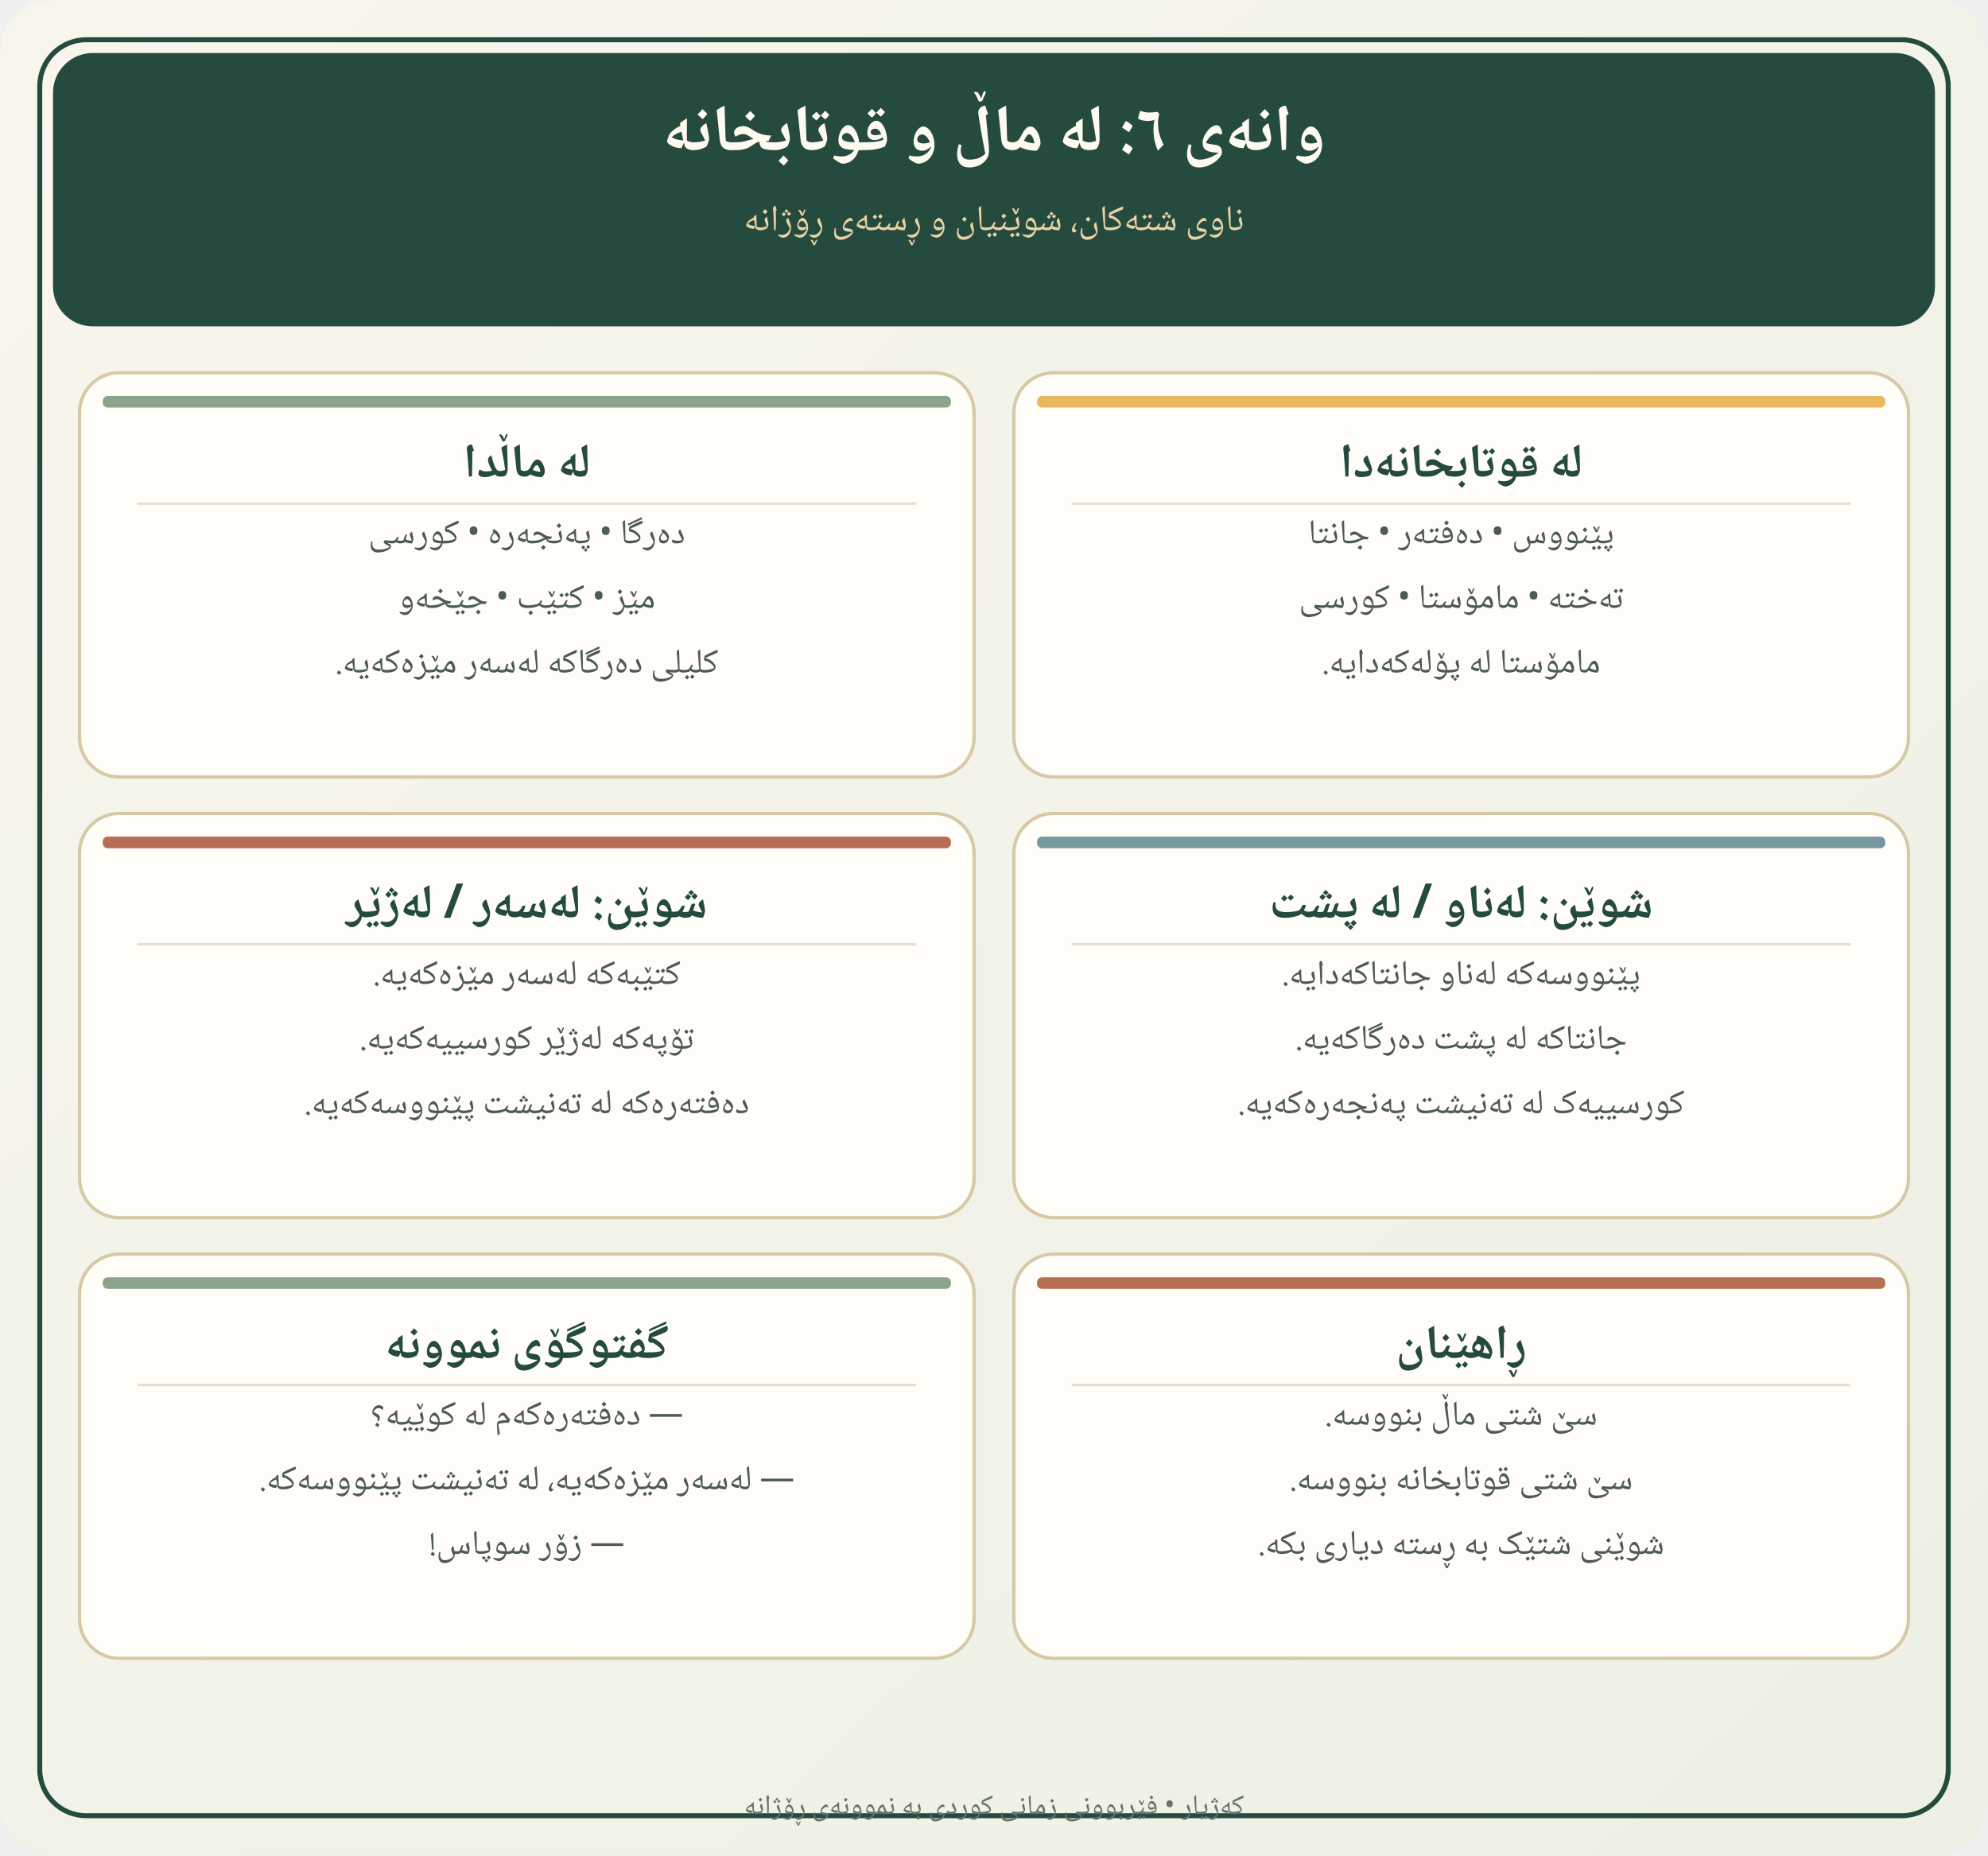
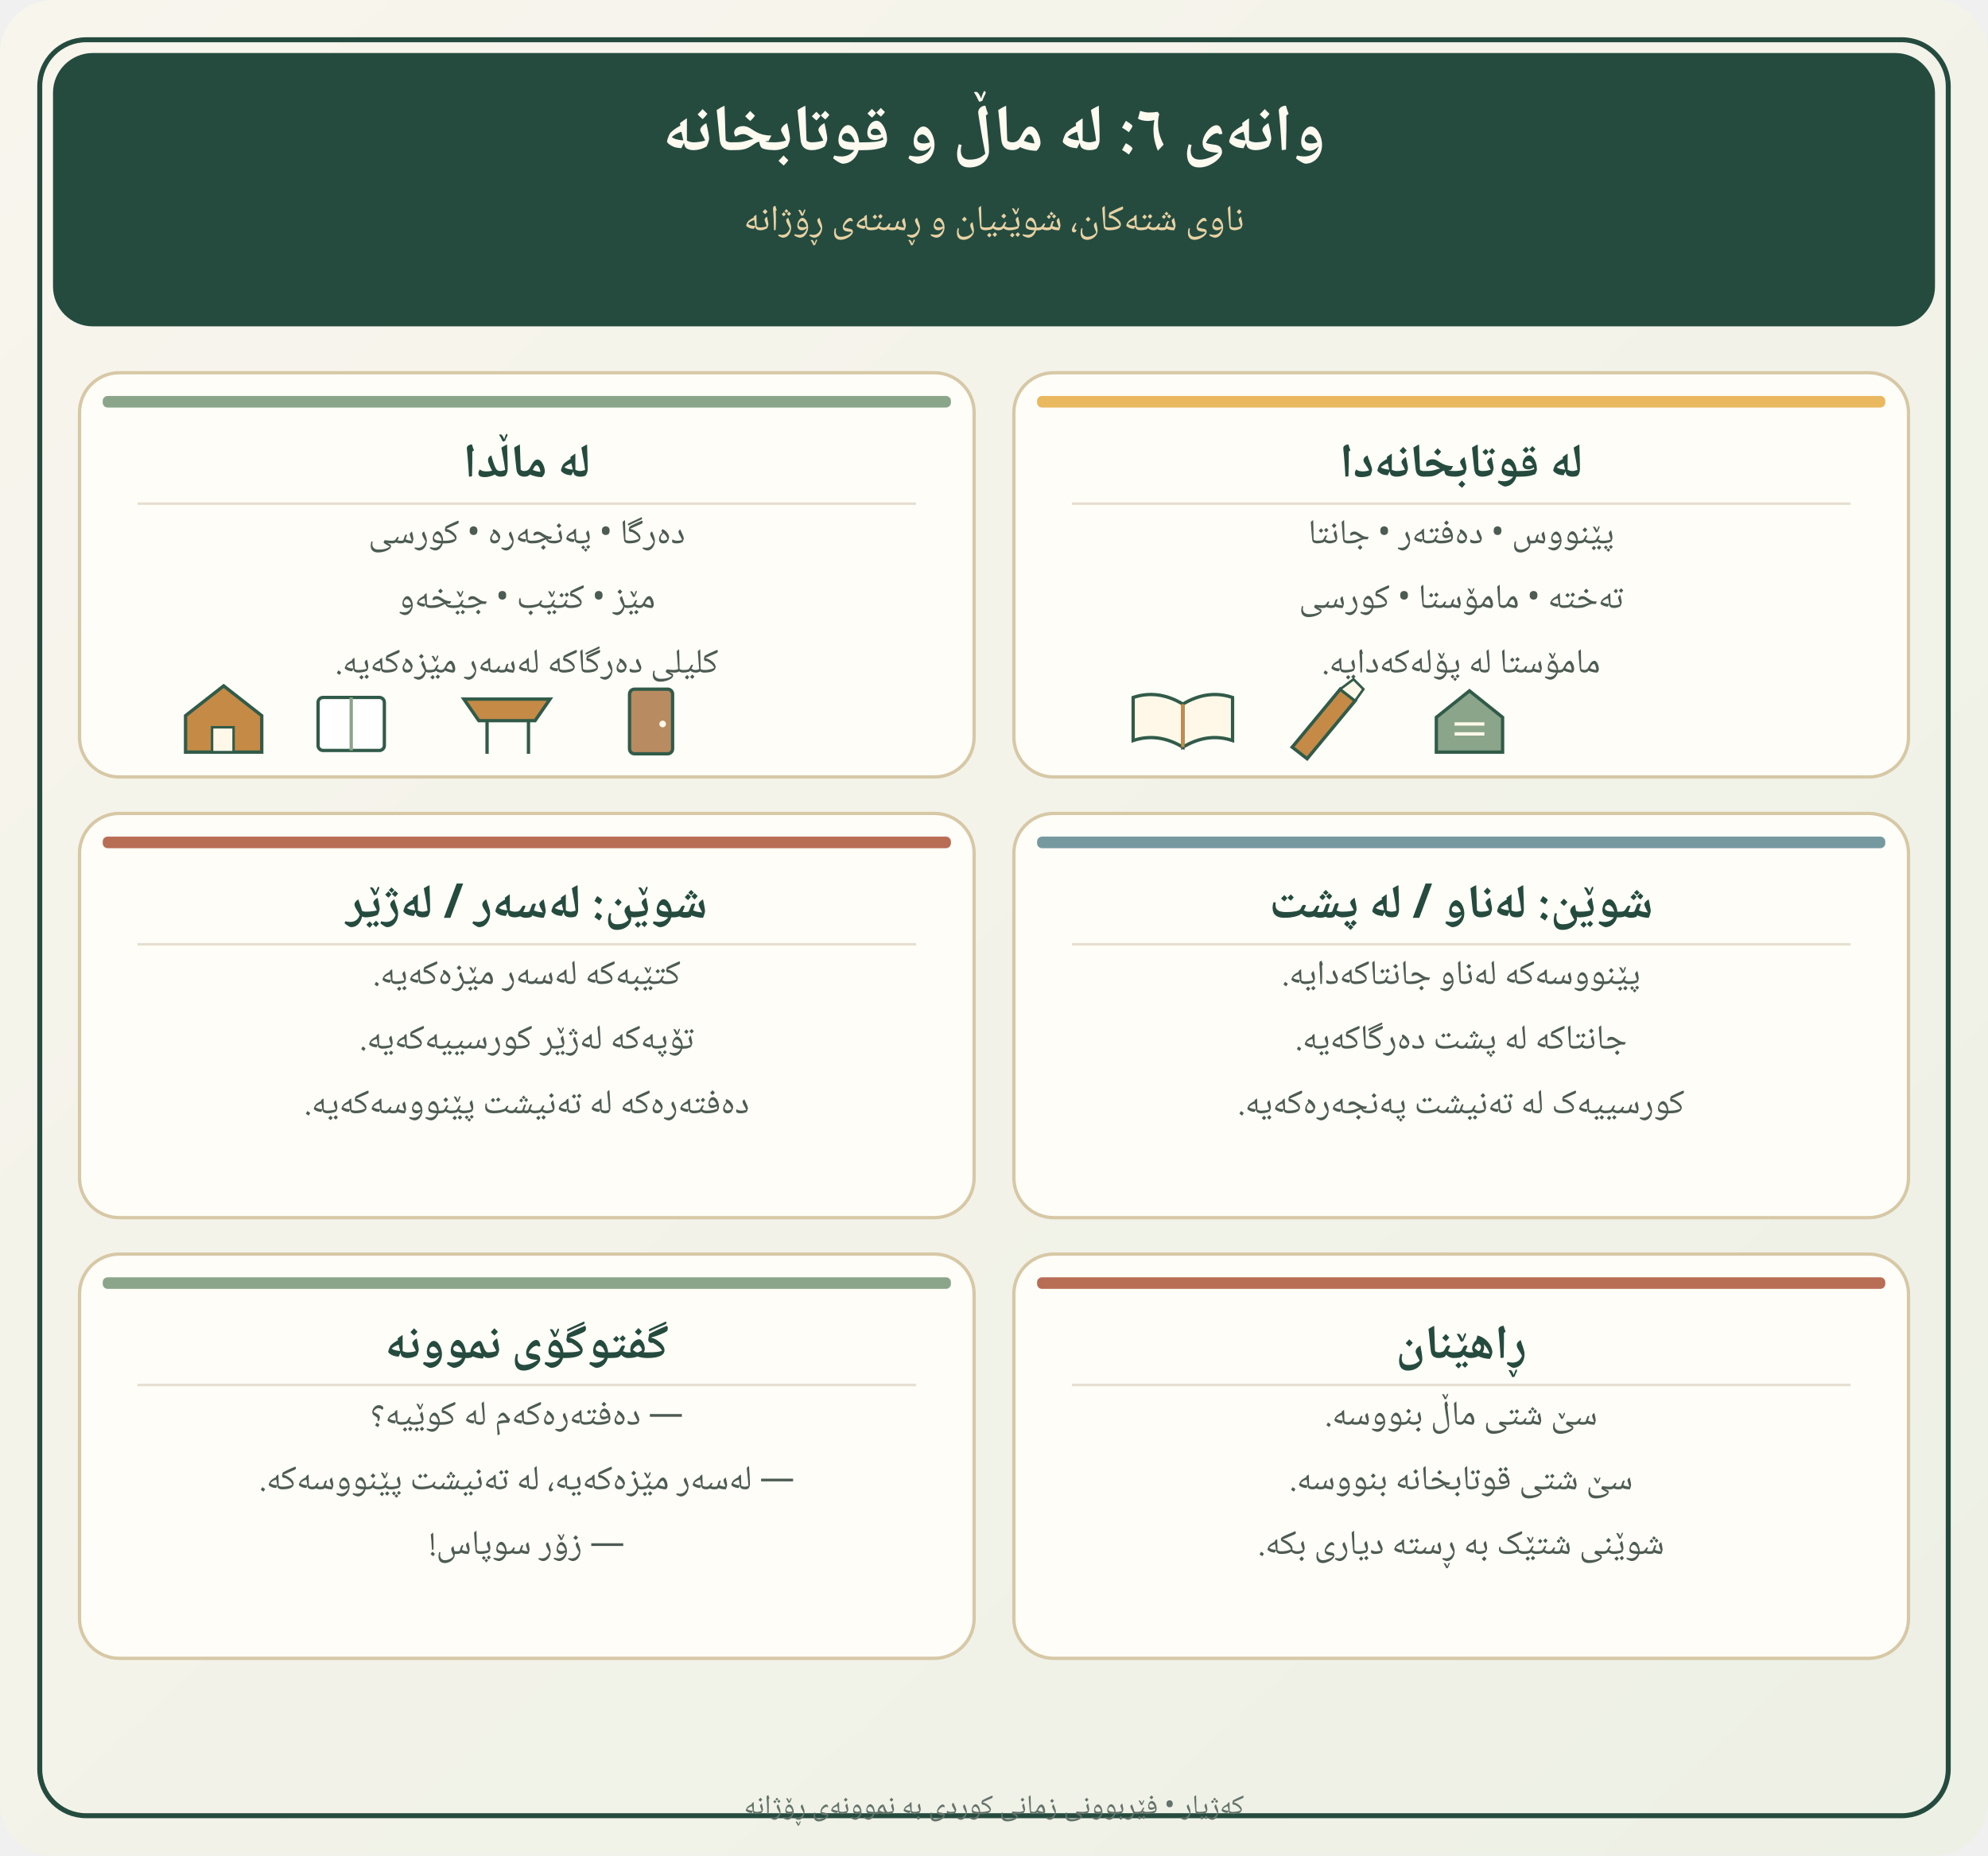
<svg xmlns="http://www.w3.org/2000/svg" width="1200" height="1120" viewBox="0 0 1200 1120" role="img" aria-label="وانەی ٦: لە ماڵ و قوتابخانە">
  <defs>
    <linearGradient id="bg" x1="0" y1="0" x2="1" y2="1">
      <stop offset="0" stop-color="#f8f5ed" />
      <stop offset="1" stop-color="#edf0e5" />
    </linearGradient>
  </defs>
  <rect width="1200" height="1120" rx="32" fill="url(#bg)" />
  <rect x="24" y="24" width="1152" height="1072" rx="28" fill="none" stroke="#254b3f" stroke-width="3" />
  <rect x="32" y="32" width="1136" height="165" rx="24" fill="#254b3f" />
  <text x="600" y="91" text-anchor="middle" direction="rtl" unicode-bidi="plaintext" font-family="Noto Naskh Arabic, Noto Sans Arabic, sans-serif" font-size="40" font-weight="700" fill="#fffaf0">وانەی ٦: لە ماڵ و قوتابخانە</text>
  <text x="600" y="139" text-anchor="middle" direction="rtl" unicode-bidi="plaintext" font-family="Noto Naskh Arabic, Noto Sans Arabic, sans-serif" font-size="22" fill="#e8d2a4">ناوی شتەکان، شوێنیان و ڕستەی ڕۆژانە</text>
  <g>
    <rect x="48" y="225" width="540" height="244" rx="24" fill="#fffdf8" stroke="#d7c8a6" stroke-width="2" />
    <rect x="62" y="239" width="512" height="7" rx="3" fill="#8ba58a" />
    <text x="318" y="288" text-anchor="middle" direction="rtl" unicode-bidi="plaintext" font-family="Noto Naskh Arabic, Noto Sans Arabic, sans-serif" font-size="29" font-weight="700" fill="#254b3f">لە ماڵدا</text>
    <path d="M83 304 H553" stroke="#e5dfd1" stroke-width="1.5" />
    <text x="318" y="328" text-anchor="middle" direction="rtl" unicode-bidi="plaintext" font-family="Noto Naskh Arabic, Noto Sans Arabic, sans-serif" font-size="21" fill="#4c5b53">دەرگا • پەنجەرە • کورسی</text>
    <text x="318" y="367" text-anchor="middle" direction="rtl" unicode-bidi="plaintext" font-family="Noto Naskh Arabic, Noto Sans Arabic, sans-serif" font-size="21" fill="#4c5b53">مێز • کتێب • جێخەو</text>
    <text x="318" y="406" text-anchor="middle" direction="rtl" unicode-bidi="plaintext" font-family="Noto Naskh Arabic, Noto Sans Arabic, sans-serif" font-size="21" fill="#4c5b53">کلیلی دەرگاکە لەسەر مێزەکەیە.</text>
+     <g aria-label="وێنەی شتەکانی ماڵ">
+       <path d="M112 432 L135 414 L158 432 V454 H112Z" fill="#c58a46" stroke="#315b49" stroke-width="2" />
+       <rect x="128" y="439" width="13" height="15" fill="#fff8e9" stroke="#315b49" stroke-width="1.5" />
+       <rect x="192" y="421" width="40" height="32" rx="3" fill="#fff" stroke="#315b49" stroke-width="2" />
+       <path d="M212 421V453" stroke="#8ba58a" stroke-width="2" />
+       <path d="M280 422 H332 L323 435 H289Z M294 435V455 M319 435V455" fill="#c58a46" stroke="#315b49" stroke-width="2" />
+       <rect x="380" y="416" width="26" height="39" rx="3" fill="#b88b60" stroke="#315b49" stroke-width="2" />
+       <circle cx="400" cy="437" r="2" fill="#fff8e9" />
+     </g>
  </g>
  <g>
    <rect x="612" y="225" width="540" height="244" rx="24" fill="#fffdf8" stroke="#d7c8a6" stroke-width="2" />
    <rect x="626" y="239" width="512" height="7" rx="3" fill="#e9b85f" />
    <text x="882" y="288" text-anchor="middle" direction="rtl" unicode-bidi="plaintext" font-family="Noto Naskh Arabic, Noto Sans Arabic, sans-serif" font-size="29" font-weight="700" fill="#254b3f">لە قوتابخانەدا</text>
    <path d="M647 304 H1117" stroke="#e5dfd1" stroke-width="1.5" />
    <text x="882" y="328" text-anchor="middle" direction="rtl" unicode-bidi="plaintext" font-family="Noto Naskh Arabic, Noto Sans Arabic, sans-serif" font-size="21" fill="#4c5b53">پێنووس • دەفتەر • جانتا</text>
    <text x="882" y="367" text-anchor="middle" direction="rtl" unicode-bidi="plaintext" font-family="Noto Naskh Arabic, Noto Sans Arabic, sans-serif" font-size="21" fill="#4c5b53">تەختە • مامۆستا • کورسی</text>
    <text x="882" y="406" text-anchor="middle" direction="rtl" unicode-bidi="plaintext" font-family="Noto Naskh Arabic, Noto Sans Arabic, sans-serif" font-size="21" fill="#4c5b53">مامۆستا لە پۆلەکەدایە.</text>
+     <g aria-label="وێنەی شتەکانی قوتابخانە">
+       <path d="M684 421 Q699 416 714 425 V451 Q699 442 684 447Z M714 425 Q729 416 744 421 V447 Q729 442 714 451Z" fill="#fff8e9" stroke="#315b49" stroke-width="2" />
+       <path d="M714 425V451" stroke="#c58a46" stroke-width="2" />
+       <path d="M780 451L809 416L818 423L789 458Z" fill="#c58a46" stroke="#315b49" stroke-width="2" />
+       <path d="M809 416L817 410L823 416L818 423Z" fill="#fff8e9" stroke="#315b49" stroke-width="1.5" />
+       <path d="M867 433 L887 417 L907 433 V454 H867Z" fill="#8ba58a" stroke="#315b49" stroke-width="2" />
+       <path d="M878 437H896 M878 443H896" stroke="#fff8e9" stroke-width="2" />
+     </g>
  </g>
  <g>
    <rect x="48" y="491" width="540" height="244" rx="24" fill="#fffdf8" stroke="#d7c8a6" stroke-width="2" />
    <rect x="62" y="505" width="512" height="7" rx="3" fill="#b86d55" />
    <text x="318" y="554" text-anchor="middle" direction="rtl" unicode-bidi="plaintext" font-family="Noto Naskh Arabic, Noto Sans Arabic, sans-serif" font-size="29" font-weight="700" fill="#254b3f">شوێن: لەسەر / لەژێر</text>
    <path d="M83 570 H553" stroke="#e5dfd1" stroke-width="1.5" />
    <text x="318" y="594" text-anchor="middle" direction="rtl" unicode-bidi="plaintext" font-family="Noto Naskh Arabic, Noto Sans Arabic, sans-serif" font-size="21" fill="#4c5b53">کتێبەکە لەسەر مێزەکەیە.</text>
    <text x="318" y="633" text-anchor="middle" direction="rtl" unicode-bidi="plaintext" font-family="Noto Naskh Arabic, Noto Sans Arabic, sans-serif" font-size="21" fill="#4c5b53">تۆپەکە لەژێر کورسییەکەیە.</text>
    <text x="318" y="672" text-anchor="middle" direction="rtl" unicode-bidi="plaintext" font-family="Noto Naskh Arabic, Noto Sans Arabic, sans-serif" font-size="21" fill="#4c5b53">دەفتەرەکە لە تەنیشت پێنووسەکەیە.</text>
  </g>
  <g>
    <rect x="612" y="491" width="540" height="244" rx="24" fill="#fffdf8" stroke="#d7c8a6" stroke-width="2" />
    <rect x="626" y="505" width="512" height="7" rx="3" fill="#7699a0" />
    <text x="882" y="554" text-anchor="middle" direction="rtl" unicode-bidi="plaintext" font-family="Noto Naskh Arabic, Noto Sans Arabic, sans-serif" font-size="29" font-weight="700" fill="#254b3f">شوێن: لەناو / لە پشت</text>
    <path d="M647 570 H1117" stroke="#e5dfd1" stroke-width="1.5" />
    <text x="882" y="594" text-anchor="middle" direction="rtl" unicode-bidi="plaintext" font-family="Noto Naskh Arabic, Noto Sans Arabic, sans-serif" font-size="21" fill="#4c5b53">پێنووسەکە لەناو جانتاکەدایە.</text>
    <text x="882" y="633" text-anchor="middle" direction="rtl" unicode-bidi="plaintext" font-family="Noto Naskh Arabic, Noto Sans Arabic, sans-serif" font-size="21" fill="#4c5b53">جانتاکە لە پشت دەرگاکەیە.</text>
    <text x="882" y="672" text-anchor="middle" direction="rtl" unicode-bidi="plaintext" font-family="Noto Naskh Arabic, Noto Sans Arabic, sans-serif" font-size="21" fill="#4c5b53">کورسییەک لە تەنیشت پەنجەرەکەیە.</text>
  </g>
  <g>
    <rect x="48" y="757" width="540" height="244" rx="24" fill="#fffdf8" stroke="#d7c8a6" stroke-width="2" />
    <rect x="62" y="771" width="512" height="7" rx="3" fill="#8ba58a" />
    <text x="318" y="820" text-anchor="middle" direction="rtl" unicode-bidi="plaintext" font-family="Noto Naskh Arabic, Noto Sans Arabic, sans-serif" font-size="29" font-weight="700" fill="#254b3f">گفتوگۆی نموونە</text>
    <path d="M83 836 H553" stroke="#e5dfd1" stroke-width="1.5" />
    <text x="318" y="860" text-anchor="middle" direction="rtl" unicode-bidi="plaintext" font-family="Noto Naskh Arabic, Noto Sans Arabic, sans-serif" font-size="21" fill="#4c5b53">— دەفتەرەکەم لە کوێیە؟</text>
    <text x="318" y="899" text-anchor="middle" direction="rtl" unicode-bidi="plaintext" font-family="Noto Naskh Arabic, Noto Sans Arabic, sans-serif" font-size="21" fill="#4c5b53">— لەسەر مێزەکەیە، لە تەنیشت پێنووسەکە.</text>
    <text x="318" y="938" text-anchor="middle" direction="rtl" unicode-bidi="plaintext" font-family="Noto Naskh Arabic, Noto Sans Arabic, sans-serif" font-size="21" fill="#4c5b53">— زۆر سوپاس!</text>
  </g>
  <g>
    <rect x="612" y="757" width="540" height="244" rx="24" fill="#fffdf8" stroke="#d7c8a6" stroke-width="2" />
    <rect x="626" y="771" width="512" height="7" rx="3" fill="#b86d55" />
    <text x="882" y="820" text-anchor="middle" direction="rtl" unicode-bidi="plaintext" font-family="Noto Naskh Arabic, Noto Sans Arabic, sans-serif" font-size="29" font-weight="700" fill="#254b3f">ڕاهێنان</text>
    <path d="M647 836 H1117" stroke="#e5dfd1" stroke-width="1.5" />
    <text x="882" y="860" text-anchor="middle" direction="rtl" unicode-bidi="plaintext" font-family="Noto Naskh Arabic, Noto Sans Arabic, sans-serif" font-size="21" fill="#4c5b53">سێ شتی ماڵ بنووسە.</text>
    <text x="882" y="899" text-anchor="middle" direction="rtl" unicode-bidi="plaintext" font-family="Noto Naskh Arabic, Noto Sans Arabic, sans-serif" font-size="21" fill="#4c5b53">سێ شتی قوتابخانە بنووسە.</text>
    <text x="882" y="938" text-anchor="middle" direction="rtl" unicode-bidi="plaintext" font-family="Noto Naskh Arabic, Noto Sans Arabic, sans-serif" font-size="21" fill="#4c5b53">شوێنی شتێک بە ڕستە دیاری بکە.</text>
  </g>
  <text x="600" y="1095" text-anchor="middle" direction="rtl" unicode-bidi="plaintext" font-family="Noto Naskh Arabic, Noto Sans Arabic, sans-serif" font-size="17" fill="#64736b">کەژیار • فێربوونی زمانی کوردی بە نموونەی ڕۆژانە</text>
</svg>
